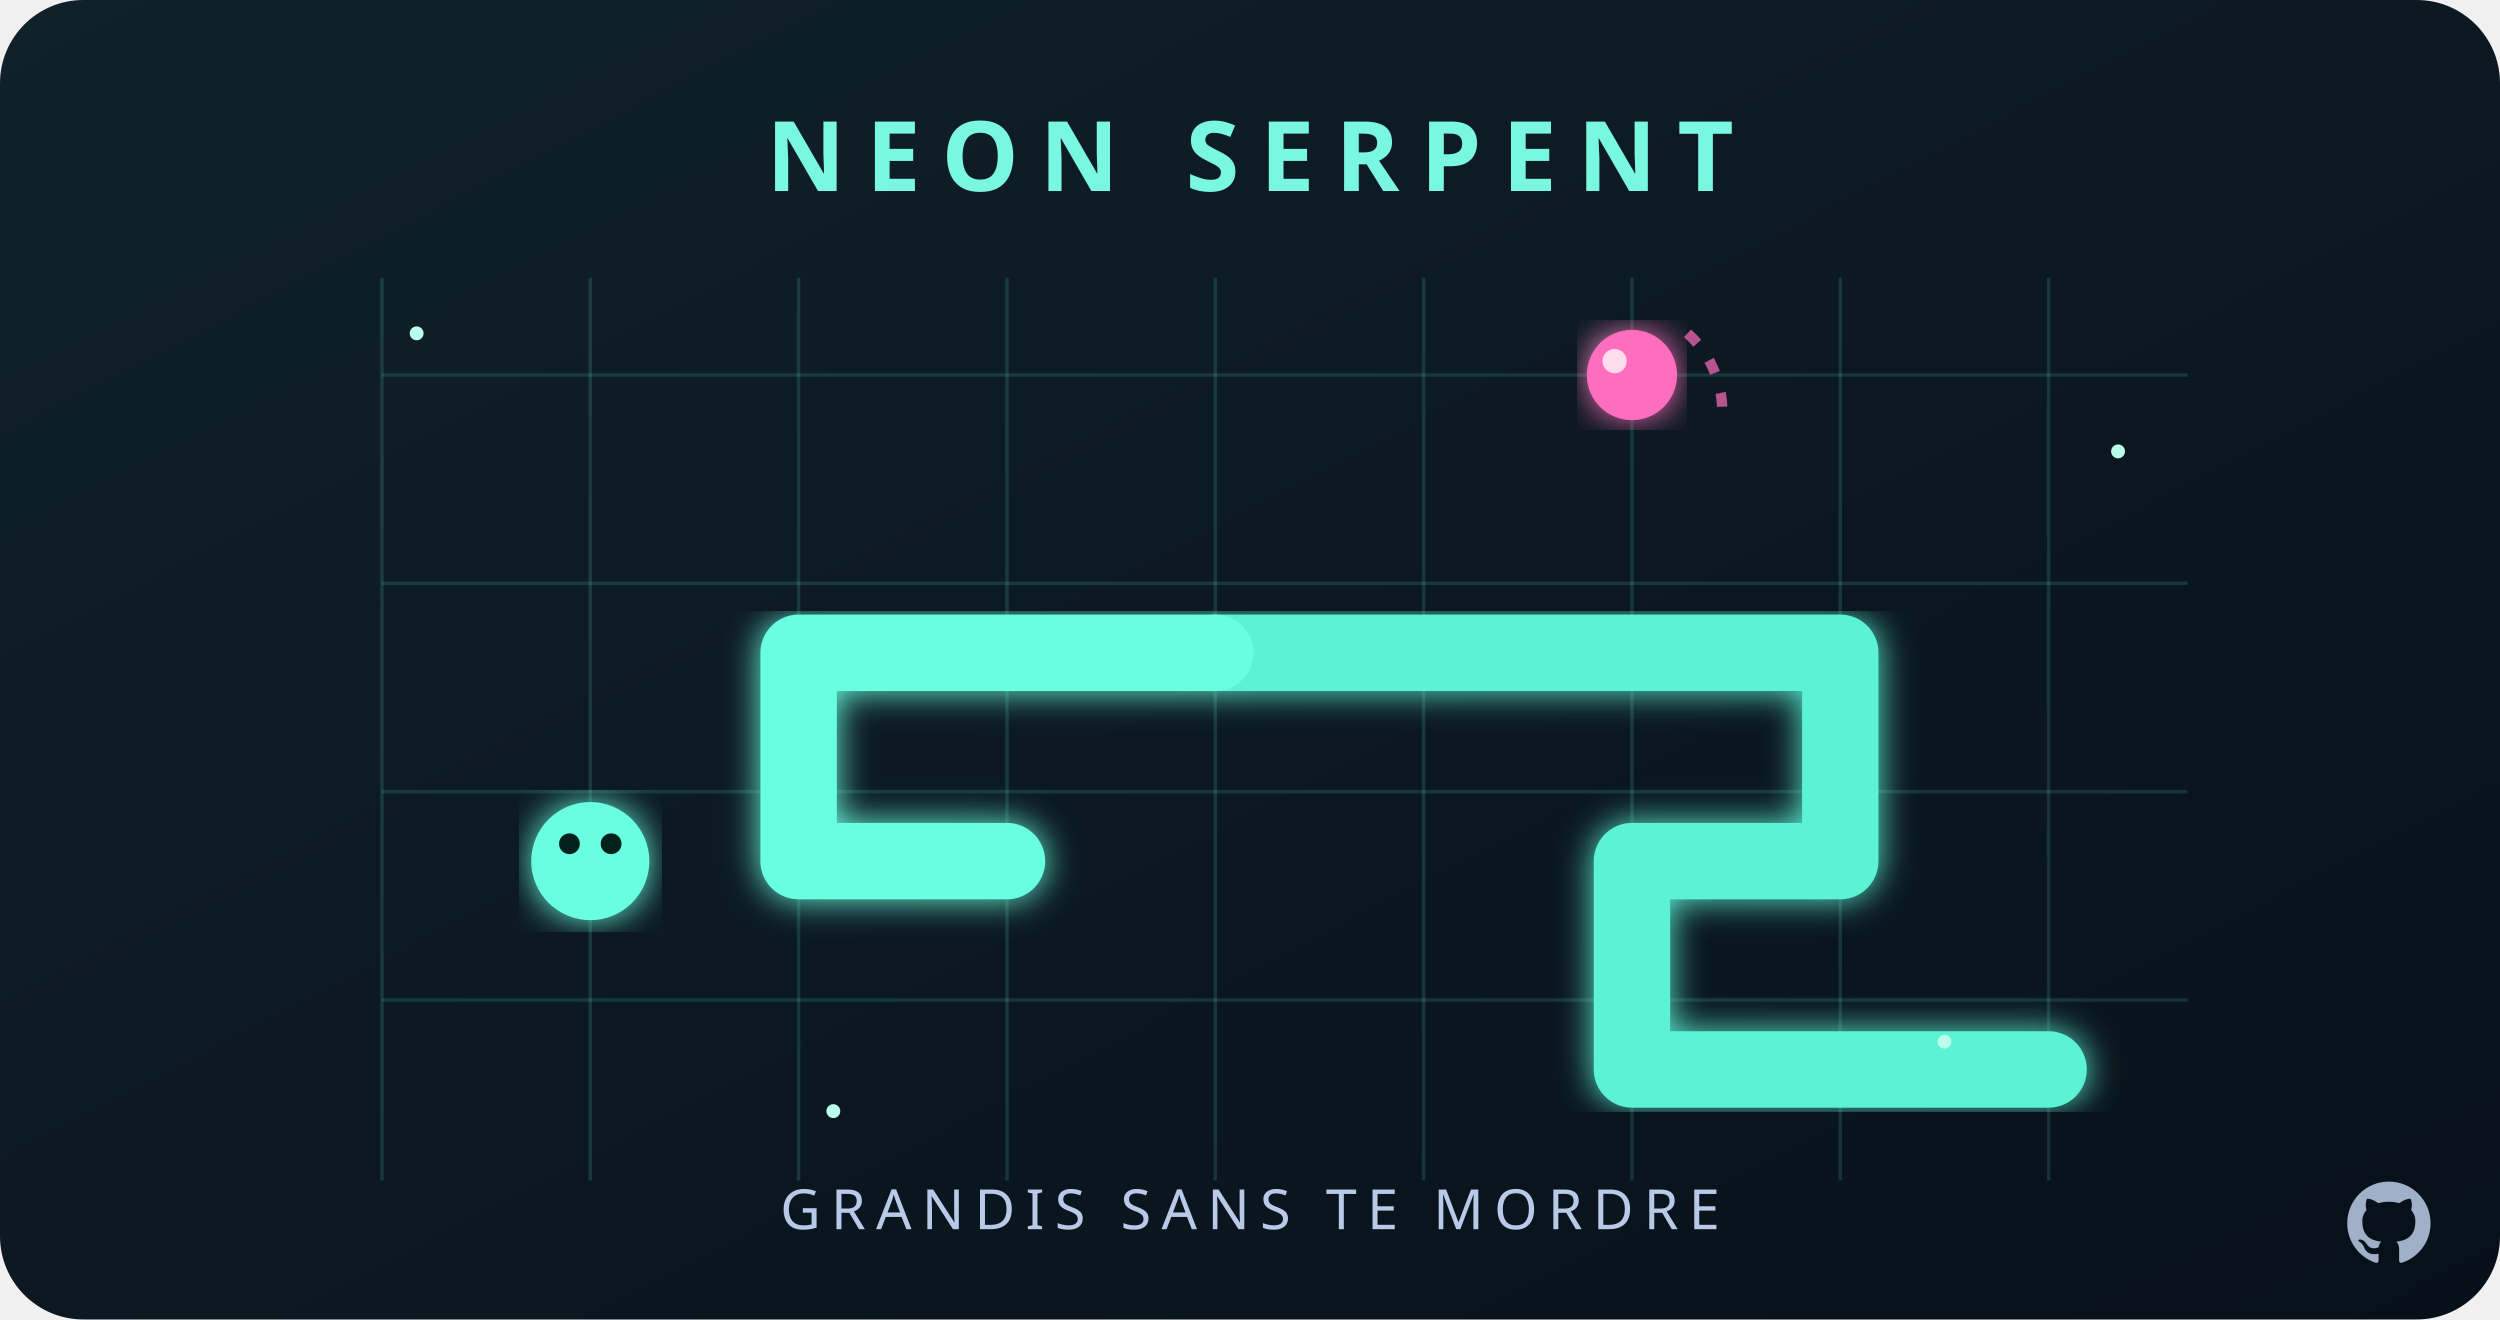
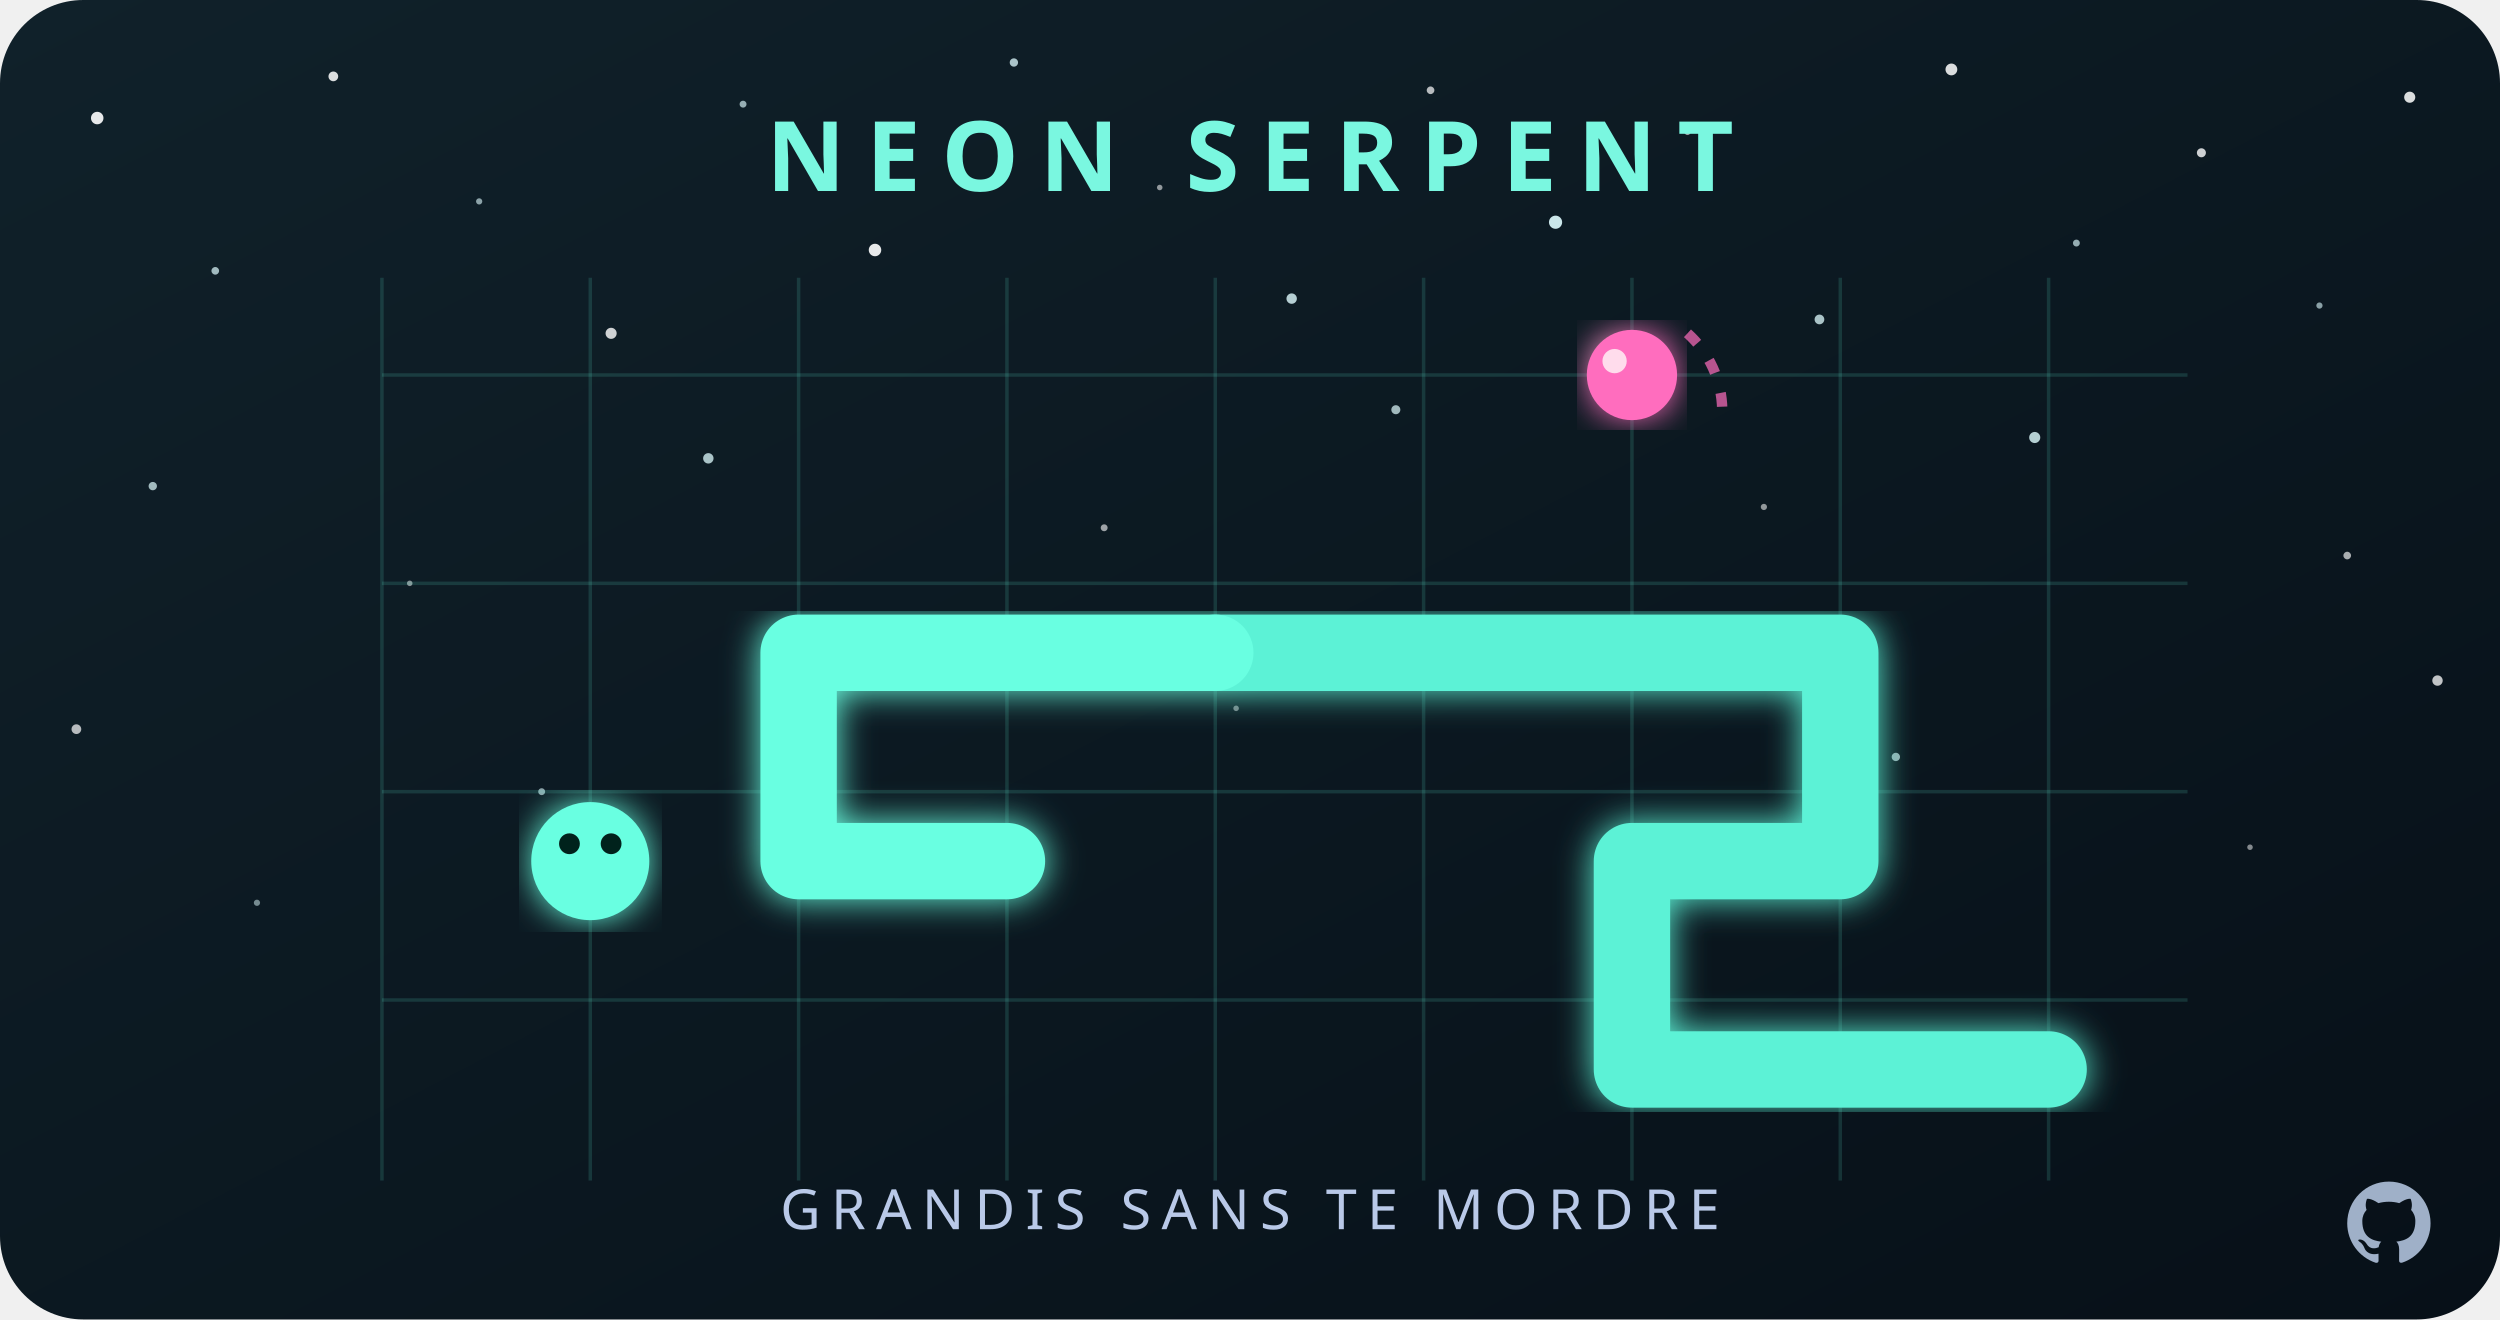
<svg xmlns="http://www.w3.org/2000/svg" viewBox="0 0 720 380" role="img" aria-labelledby="title desc">
  <defs>
    <linearGradient id="bg" y2="1">
      <stop stop-color="#10212a" />
      <stop offset="1" stop-color="#071018" />
    </linearGradient>
    <filter id="g">
      <feGaussianBlur stdDeviation="5" result="b" />
      <feMerge>
        <feMergeNode in="b" />
        <feMergeNode in="SourceGraphic" />
      </feMerge>
    </filter>
  </defs>
  <rect width="720" height="380" rx="24" fill="url(#bg)" />
+   <g class="stars" aria-hidden="true">
+     <circle cx="28" cy="34" r="1.8" fill="#ffffff" opacity="0.9" />
+     <circle cx="62" cy="78" r="1.1" fill="#dffcff" opacity="0.7" />
+     <circle cx="96" cy="22" r="1.4" fill="#ffffff" opacity="0.85" />
+     <circle cx="138" cy="58" r="0.9" fill="#dffcff" opacity="0.6" />
+     <circle cx="176" cy="96" r="1.6" fill="#ffffff" opacity="0.8" />
+     <circle cx="214" cy="30" r="1.0" fill="#dffcff" opacity="0.65" />
+     <circle cx="252" cy="72" r="1.8" fill="#ffffff" opacity="0.9" />
+     <circle cx="292" cy="18" r="1.2" fill="#dffcff" opacity="0.75" />
+     <circle cx="334" cy="54" r="0.8" fill="#ffffff" opacity="0.55" />
+     <circle cx="372" cy="86" r="1.5" fill="#dffcff" opacity="0.8" />
+     <circle cx="412" cy="26" r="1.1" fill="#ffffff" opacity="0.7" />
+     <circle cx="448" cy="64" r="1.9" fill="#dffcff" opacity="0.9" />
+     <circle cx="486" cy="38" r="0.9" fill="#ffffff" opacity="0.6" />
+     <circle cx="524" cy="92" r="1.4" fill="#dffcff" opacity="0.75" />
+     <circle cx="562" cy="20" r="1.7" fill="#ffffff" opacity="0.85" />
+     <circle cx="598" cy="70" r="1.0" fill="#dffcff" opacity="0.65" />
+     <circle cx="634" cy="44" r="1.3" fill="#ffffff" opacity="0.8" />
+     <circle cx="668" cy="88" r="0.9" fill="#dffcff" opacity="0.6" />
+     <circle cx="694" cy="28" r="1.6" fill="#ffffff" opacity="0.85" />
+     <circle cx="44" cy="140" r="1.2" fill="#dffcff" opacity="0.7" />
+     <circle cx="118" cy="168" r="0.8" fill="#ffffff" opacity="0.5" />
+     <circle cx="204" cy="132" r="1.5" fill="#dffcff" opacity="0.75" />
+     <circle cx="318" cy="152" r="1.0" fill="#ffffff" opacity="0.6" />
+     <circle cx="402" cy="118" r="1.3" fill="#dffcff" opacity="0.7" />
+     <circle cx="508" cy="146" r="0.9" fill="#ffffff" opacity="0.55" />
+     <circle cx="586" cy="126" r="1.6" fill="#dffcff" opacity="0.8" />
+     <circle cx="676" cy="160" r="1.1" fill="#ffffff" opacity="0.65" />
+     <circle cx="22" cy="210" r="1.4" fill="#ffffff" opacity="0.7" />
+     <circle cx="156" cy="228" r="1.0" fill="#dffcff" opacity="0.6" />
+     <circle cx="356" cy="204" r="0.8" fill="#ffffff" opacity="0.45" />
+     <circle cx="546" cy="218" r="1.2" fill="#dffcff" opacity="0.65" />
+     <circle cx="702" cy="196" r="1.5" fill="#ffffff" opacity="0.75" />
+     <circle cx="74" cy="260" r="0.9" fill="#dffcff" opacity="0.5" />
+     <circle cx="268" cy="248" r="1.3" fill="#ffffff" opacity="0.6" />
+     <circle cx="468" cy="262" r="1.1" fill="#dffcff" opacity="0.55" />
+     <circle cx="648" cy="244" r="0.8" fill="#ffffff" opacity="0.5" />
+   </g>
  <text x="360" y="55" text-anchor="middle" fill="#7af7e0" font-family="system-ui" font-weight="800" font-size="28" letter-spacing="6">NEON SERPENT</text>
  <g stroke="#69ffe1" stroke-opacity=".14" stroke-width="1">
    <path d="M110 80v260M170 80v260M230 80v260M290 80v260M350 80v260M410 80v260M470 80v260M530 80v260M590 80v260" />
    <path d="M110 108h520M110 168h520M110 228h520M110 288h520" />
  </g>
  <g filter="url(#g)" stroke-linecap="round" fill="none" stroke-linejoin="round">
    <path d="M590 308h-120v-60h60v-60h-180" stroke="#5cf2d6" stroke-width="22" />
    <path d="M350 188h-120v60h60" stroke="#69ffe1" stroke-width="22" />
  </g>
  <g filter="url(#g)">
    <circle cx="170" cy="248" r="17" fill="#69ffe1" />
    <circle cx="164" cy="243" r="3" fill="#06231d" />
    <circle cx="176" cy="243" r="3" fill="#06231d" />
  </g>
  <g filter="url(#g)">
    <circle cx="470" cy="108" r="13" fill="#ff6dbe" />
    <circle cx="465" cy="104" r="3.5" fill="#ffdcec" />
  </g>
  <path d="M486 96a30 30 0 0 1 10 22" fill="none" stroke="#ff6dbe" stroke-width="3" opacity=".7" stroke-dasharray="4 6" />
-   <g fill="#baffeb">
-     <circle cx="120" cy="96" r="2" />
-     <circle cx="610" cy="130" r="2" />
-     <circle cx="240" cy="320" r="2" />
-     <circle cx="560" cy="300" r="2" />
-   </g>
  <text x="360" y="354" text-anchor="middle" fill="#b9c9e8" font-family="system-ui" font-size="16" letter-spacing="3">GRANDIS SANS TE MORDRE</text>
  <a href="https://github.com/kewinMarchand/neon-serpent" target="_blank" rel="noopener noreferrer" aria-label="Code source de neon-serpent sur GitHub">
    <g transform="translate(676,340)">
      <path d="M12 .297c-6.63 0-12 5.373-12 12 0 5.303 3.438 9.8 8.205 11.385.6.113.82-.258.82-.577 0-.285-.01-1.04-.015-2.04-3.338.724-4.042-1.61-4.042-1.61C4.422 18.07 3.633 17.7 3.633 17.7c-1.087-.744.084-.729.084-.729 1.205.084 1.838 1.236 1.838 1.236 1.07 1.835 2.809 1.305 3.495.998.108-.776.417-1.305.76-1.605-2.665-.3-5.466-1.332-5.466-5.93 0-1.31.465-2.38 1.235-3.22-.135-.303-.54-1.523.105-3.176 0 0 1.005-.322 3.3 1.23.96-.267 1.98-.399 3-.405 1.02.006 2.04.138 3 .405 2.28-1.552 3.285-1.23 3.285-1.23.645 1.653.24 2.873.12 3.176.765.84 1.23 1.91 1.23 3.22 0 4.61-2.805 5.625-5.475 5.92.42.36.81 1.096.81 2.22 0 1.606-.015 2.896-.015 3.286 0 .315.21.69.825.57C20.565 22.092 24 17.592 24 12.297c0-6.627-5.373-12-12-12" fill="#9fb0c8" />
    </g>
  </a>
</svg>
